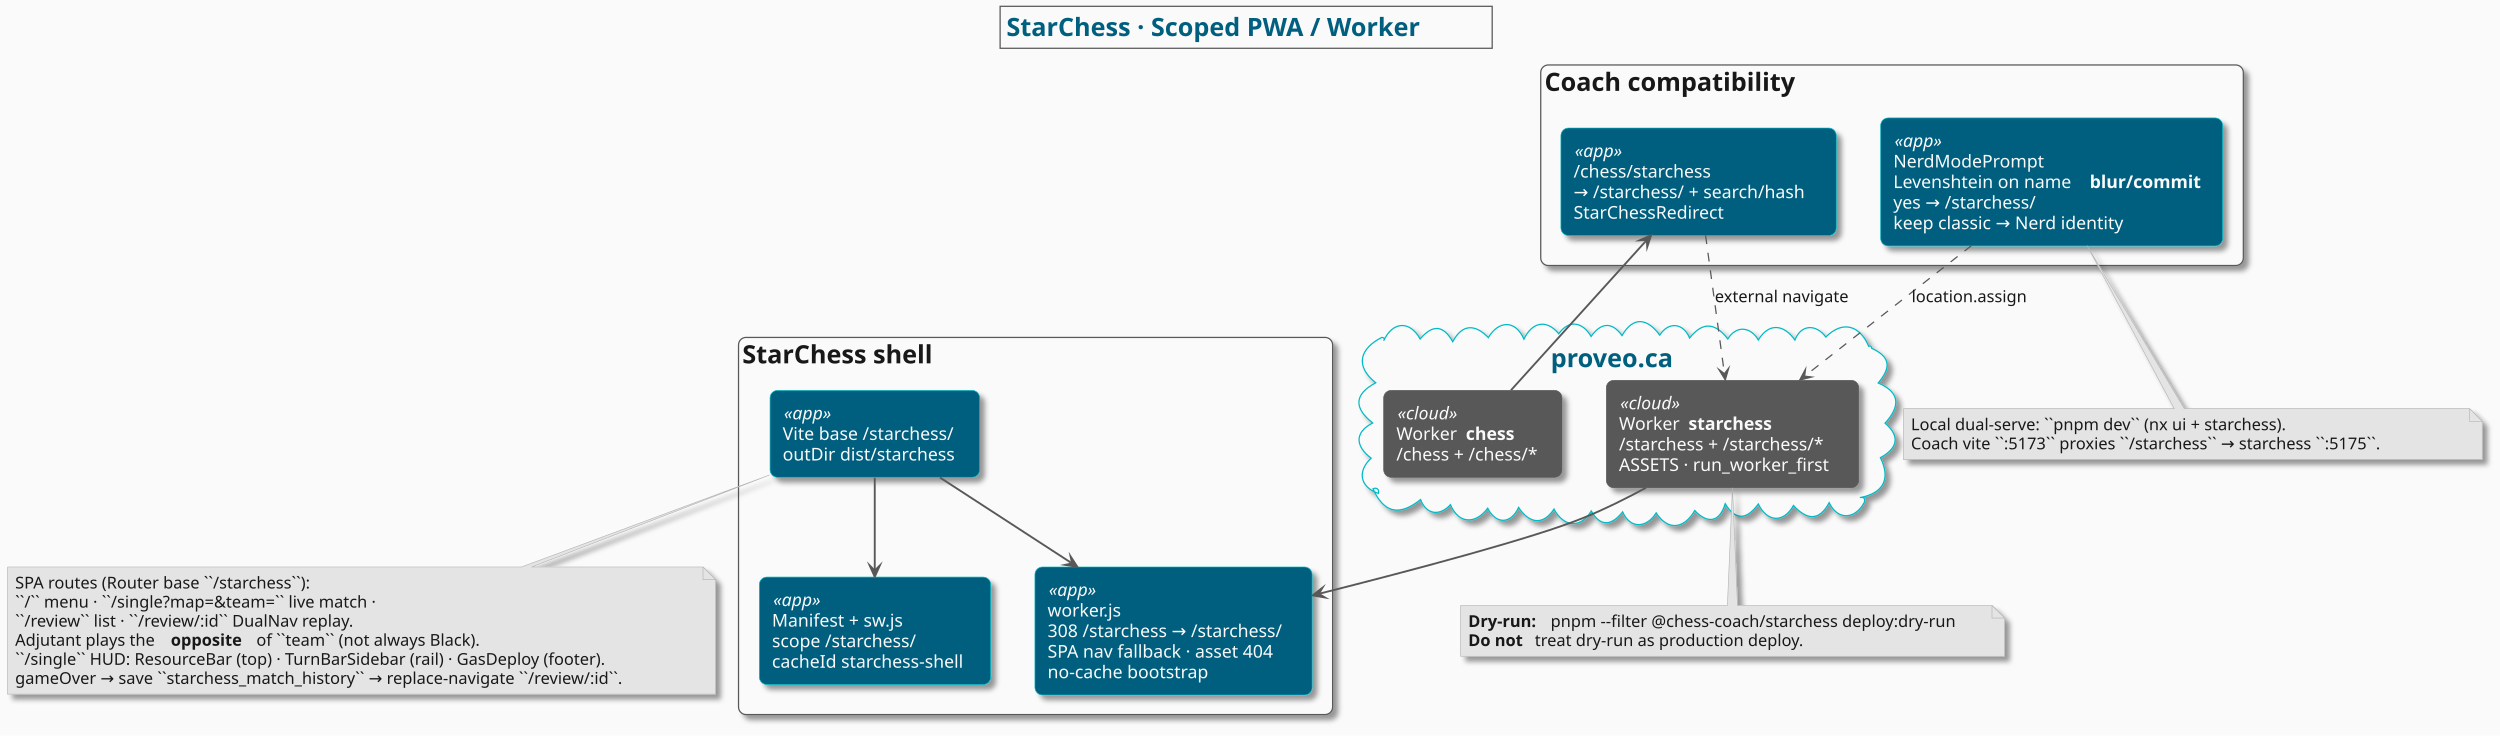
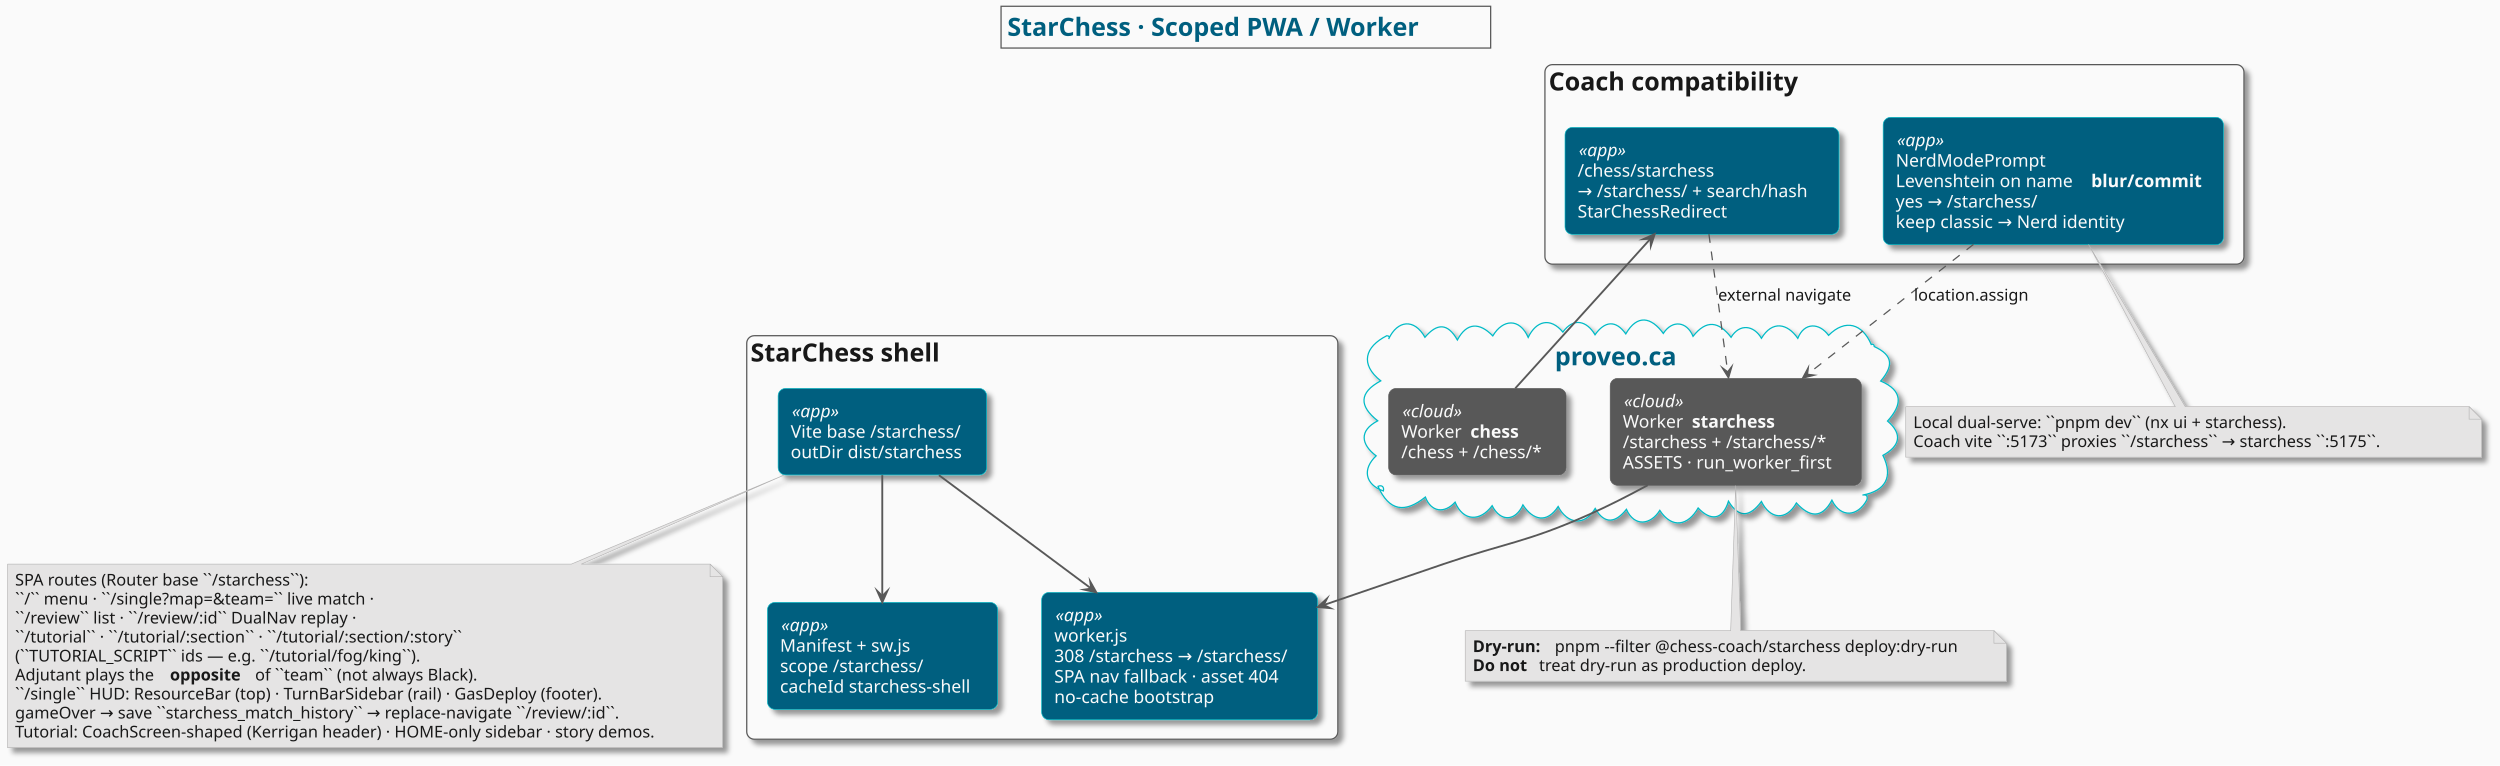
- <svg xmlns="http://www.w3.org/2000/svg" contentStyleType="text/css" data-diagram-type="DESCRIPTION" height="583px" preserveAspectRatio="none" style="width:1982px;height:583px;background:#FAFAFA;" version="1.1" viewBox="0 0 1982 583" width="1982px" zoomAndPan="magnify">
+ <svg xmlns="http://www.w3.org/2000/svg" contentStyleType="text/css" data-diagram-type="DESCRIPTION" height="610px" preserveAspectRatio="none" style="width:1992px;height:610px;background:#FAFAFA;" version="1.1" viewBox="0 0 1992 610" width="1992px" zoomAndPan="magnify">
  <defs>
-     <filter height="300%" id="fp97fmu4obu51" width="300%" x="-1" y="-1">
+     <filter height="300%" id="ftf1lg73y6xt2" width="300%" x="-1" y="-1">
      <feGaussianBlur result="blurOut" stdDeviation="2" />
      <feColorMatrix in="blurOut" result="blurOut2" type="matrix" values="0 0 0 0 0 0 0 0 0 0 0 0 0 0 0 0 0 0 .4 0" />
      <feOffset dx="4" dy="4" in="blurOut2" result="blurOut3" />
      <feBlend in="SourceGraphic" in2="blurOut3" mode="normal" />
    </filter>
  </defs>
  <g>
-     <rect fill="#FAFAFA" height="583" style="stroke:none;stroke-width:1;" width="1982" x="0" y="0" />
+     <rect fill="#FAFAFA" height="610" style="stroke:none;stroke-width:1;" width="1992" x="0" y="0" />
    <g class="title" data-source-line="8">
-       <rect fill="none" height="33.281" style="stroke:#585858;stroke-width:1;" width="390.117" x="792.888" y="5" />
-       <text fill="#005F7F" font-family="sans-serif" font-size="20" font-weight="700" lengthAdjust="spacing" textLength="380.117" x="797.888" y="28.564">StarChess · Scoped PWA / Worker</text>
+       <rect fill="none" height="33.281" style="stroke:#585858;stroke-width:1;" width="390.117" x="797.638" y="5" />
+       <text fill="#005F7F" font-family="sans-serif" font-size="20" font-weight="700" lengthAdjust="spacing" textLength="380.117" x="802.638" y="28.564">StarChess · Scoped PWA / Worker</text>
    </g>
    <g class="cluster" data-qualified-name="proveo.ca" data-source-line="10" id="ent0001">
-       <path d="M1096.951,270.163 C1103.983,255.042 1117.386,253.553 1125.906,268.741 C1135.659,257.292 1144.038,257.327 1151.723,270.877 C1159.365,256.649 1169.429,256.816 1179.946,267.638 C1188.06,254.099 1201.291,253.282 1208.169,268.837 C1214.462,255.744 1225.641,252.427 1235.805,264.603 C1244.268,252.717 1254.883,255.616 1261.428,266.74 C1268.982,255.979 1277.72,254.565 1285.918,266.029 C1295.128,250.142 1306.258,252.62 1315.82,265.666 C1323.016,254.592 1334.565,256.048 1339.522,267.974 C1350.121,254.535 1359.879,255.966 1369.81,268.745 C1376.62,257.606 1387.904,259.034 1394.009,269.532 C1402.573,255.399 1414.46,257.354 1422.987,269.572 C1428.115,256.587 1440.156,257.126 1447.511,267.204 C1460.965,253.669 1474.483,258.036 1481.5,274.498 C1483.007,273.95 1483.859,274.559 1483.91,276.143 C1499.289,283.209 1499.029,291.808 1489.039,303.611 C1507.16,311.346 1506.174,322.669 1494.469,335.486 C1506.999,346.135 1504.062,355.647 1490.8,362.836 C1499.253,379.973 1492.887,391.178 1474.5,394.498 C1477.717,393.847 1478.937,395.311 1477.978,398.391 C1470.953,411.427 1457.35,413.232 1450.159,398.558 C1441.957,413.852 1432.129,411.905 1421.868,400.76 C1413.776,415.174 1400.88,413.781 1393.996,399.583 C1385.164,411.591 1376.361,413.5 1367.747,399.365 C1363.245,414.2 1353.815,415.545 1343.587,404.766 C1335.525,418.805 1322.872,421.613 1313.018,406.655 C1305.82,418.209 1292.811,420.164 1286.423,405.824 C1278.085,416.3 1269.233,418.501 1261.567,405.123 C1252.841,419.779 1239.29,417.427 1232.035,403.597 C1222.894,417.435 1211.894,414.432 1203.96,402.293 C1197.986,415.484 1186.114,416.08 1179.442,402.944 C1170.082,415.51 1156.571,415.876 1149.914,400.125 C1141.514,409.302 1130.938,408.29 1126.219,396.052 C1109.883,409.104 1097.368,407.372 1088.5,387.498 C1091.651,386.173 1093.518,388.034 1092.783,391.202 C1078.066,386.046 1075.875,373.702 1087.016,363.218 C1074.985,354.105 1073.164,343.206 1088.265,335.307 C1073.32,323.509 1073.296,312.817 1090.677,303.468 C1073.828,290.09 1078.179,276.293 1095.5,267.498 C1097.293,267.523 1097.957,268.614 1096.951,270.163" fill="#FAFAFA" filter="url(#fp97fmu4obu51)" style="stroke:#00BAC6;stroke-width:1;" />
-       <text fill="#005F7F" font-family="sans-serif" font-size="20" font-weight="700" lengthAdjust="spacing" textLength="111.211" x="1229.395" y="291.062">proveo.ca</text>
+       <path d="M1106.451,270.163 C1113.483,255.042 1126.886,253.553 1135.406,268.741 C1145.159,257.292 1153.538,257.327 1161.223,270.877 C1168.865,256.649 1178.929,256.816 1189.446,267.638 C1197.56,254.099 1210.791,253.282 1217.669,268.837 C1223.962,255.744 1235.141,252.427 1245.305,264.603 C1253.768,252.717 1264.383,255.616 1270.928,266.74 C1278.482,255.979 1287.22,254.565 1295.418,266.029 C1304.628,250.142 1315.758,252.62 1325.32,265.666 C1332.516,254.592 1344.065,256.048 1349.022,267.974 C1359.621,254.535 1369.379,255.966 1379.31,268.745 C1386.12,257.606 1397.404,259.034 1403.509,269.532 C1412.073,255.399 1423.96,257.354 1432.487,269.572 C1437.615,256.587 1449.656,257.126 1457.011,267.204 C1470.465,253.669 1483.983,258.036 1491,274.498 C1492.507,273.95 1493.359,274.559 1493.41,276.143 C1508.789,283.209 1508.529,291.808 1498.539,303.611 C1516.66,311.346 1515.674,322.669 1503.969,335.486 C1516.499,346.135 1513.562,355.647 1500.3,362.836 C1508.753,379.973 1502.387,391.178 1484,394.498 C1487.217,393.847 1488.437,395.311 1487.478,398.391 C1480.453,411.427 1466.85,413.232 1459.659,398.558 C1451.457,413.852 1441.629,411.905 1431.368,400.76 C1423.276,415.174 1410.38,413.781 1403.496,399.583 C1394.664,411.591 1385.861,413.5 1377.247,399.365 C1372.745,414.2 1363.315,415.545 1353.087,404.766 C1345.025,418.805 1332.372,421.613 1322.518,406.655 C1315.32,418.209 1302.311,420.164 1295.923,405.824 C1287.585,416.3 1278.733,418.501 1271.067,405.123 C1262.341,419.779 1248.79,417.427 1241.535,403.597 C1232.394,417.435 1221.394,414.432 1213.46,402.293 C1207.486,415.484 1195.614,416.08 1188.942,402.944 C1179.582,415.51 1166.071,415.876 1159.414,400.125 C1151.014,409.302 1140.438,408.29 1135.719,396.052 C1119.383,409.104 1106.868,407.372 1098,387.498 C1101.151,386.173 1103.018,388.034 1102.283,391.202 C1087.566,386.046 1085.375,373.702 1096.516,363.218 C1084.485,354.105 1082.664,343.206 1097.765,335.307 C1082.82,323.509 1082.796,312.817 1100.177,303.468 C1083.328,290.09 1087.679,276.293 1105,267.498 C1106.793,267.523 1107.457,268.614 1106.451,270.163" fill="#FAFAFA" filter="url(#ftf1lg73y6xt2)" style="stroke:#00BAC6;stroke-width:1;" />
+       <text fill="#005F7F" font-family="sans-serif" font-size="20" font-weight="700" lengthAdjust="spacing" textLength="111.211" x="1238.895" y="291.062">proveo.ca</text>
    </g>
    <g class="cluster" data-qualified-name="StarChess shell" data-source-line="15" id="ent0004">
-       <rect fill="#FAFAFA" filter="url(#fp97fmu4obu51)" height="299" rx="6" ry="6" style="stroke:#585858;stroke-width:1;" width="471" x="585.5" y="267.498" />
-       <text fill="#181818" font-family="sans-serif" font-size="20" font-weight="700" lengthAdjust="spacing" textLength="173.994" x="588.5" y="288.062">StarChess shell</text>
+       <rect fill="#FAFAFA" filter="url(#ftf1lg73y6xt2)" height="321.5" rx="6" ry="6" style="stroke:#585858;stroke-width:1;" width="471" x="595" y="267.498" />
+       <text fill="#181818" font-family="sans-serif" font-size="20" font-weight="700" lengthAdjust="spacing" textLength="173.994" x="598" y="288.062">StarChess shell</text>
    </g>
    <g class="cluster" data-qualified-name="Coach compatibility" data-source-line="21" id="ent0008">
-       <rect fill="#FAFAFA" filter="url(#fp97fmu4obu51)" height="159" rx="6" ry="6" style="stroke:#585858;stroke-width:1;" width="557" x="1221.5" y="51.498" />
-       <text fill="#181818" font-family="sans-serif" font-size="20" font-weight="700" lengthAdjust="spacing" textLength="223.115" x="1224.5" y="72.062">Coach compatibility</text>
+       <rect fill="#FAFAFA" filter="url(#ftf1lg73y6xt2)" height="159" rx="6" ry="6" style="stroke:#585858;stroke-width:1;" width="557" x="1231" y="51.498" />
+       <text fill="#181818" font-family="sans-serif" font-size="20" font-weight="700" lengthAdjust="spacing" textLength="223.115" x="1234" y="72.062">Coach compatibility</text>
    </g>
    <g class="entity" data-qualified-name="proveo.ca.W" data-source-line="11" id="ent0002">
-       <rect fill="#585858" filter="url(#fp97fmu4obu51)" height="85.188" rx="6" ry="6" style="stroke:#585858;stroke-width:0.5;" width="200.093" x="1273.5" y="301.498" />
-       <text fill="#FAFAFA" font-family="sans-serif" font-size="14" font-style="italic" lengthAdjust="spacing" textLength="55.043" x="1284.5" y="324.493">«cloud»</text>
-       <text fill="#FAFAFA" font-family="sans-serif" font-size="14" lengthAdjust="spacing" textLength="50.641" x="1283.5" y="340.79">Worker</text>
-       <text fill="#FAFAFA" font-family="sans-serif" font-size="14" font-weight="700" lengthAdjust="spacing" textLength="75.804" x="1338.591" y="340.79">starchess</text>
-       <text fill="#FAFAFA" font-family="sans-serif" font-size="14" lengthAdjust="spacing" textLength="175.56" x="1283.5" y="357.087">/starchess + /starchess/*</text>
-       <text fill="#FAFAFA" font-family="sans-serif" font-size="14" lengthAdjust="spacing" textLength="180.093" x="1283.5" y="373.384">ASSETS · run_worker_first</text>
+       <rect fill="#585858" filter="url(#ftf1lg73y6xt2)" height="85.188" rx="6" ry="6" style="stroke:#585858;stroke-width:0.5;" width="200.093" x="1283" y="301.498" />
+       <text fill="#FAFAFA" font-family="sans-serif" font-size="14" font-style="italic" lengthAdjust="spacing" textLength="55.043" x="1294" y="324.493">«cloud»</text>
+       <text fill="#FAFAFA" font-family="sans-serif" font-size="14" lengthAdjust="spacing" textLength="50.641" x="1293" y="340.79">Worker</text>
+       <text fill="#FAFAFA" font-family="sans-serif" font-size="14" font-weight="700" lengthAdjust="spacing" textLength="75.804" x="1348.091" y="340.79">starchess</text>
+       <text fill="#FAFAFA" font-family="sans-serif" font-size="14" lengthAdjust="spacing" textLength="175.56" x="1293" y="357.087">/starchess + /starchess/*</text>
+       <text fill="#FAFAFA" font-family="sans-serif" font-size="14" lengthAdjust="spacing" textLength="180.093" x="1293" y="373.384">ASSETS · run_worker_first</text>
    </g>
    <g class="entity" data-qualified-name="proveo.ca.C" data-source-line="12" id="ent0003">
-       <rect fill="#585858" filter="url(#fp97fmu4obu51)" height="68.891" rx="6" ry="6" style="stroke:#585858;stroke-width:0.5;" width="141.324" x="1097" y="309.498" />
-       <text fill="#FAFAFA" font-family="sans-serif" font-size="14" font-style="italic" lengthAdjust="spacing" textLength="55.043" x="1108" y="332.493">«cloud»</text>
-       <text fill="#FAFAFA" font-family="sans-serif" font-size="14" lengthAdjust="spacing" textLength="50.641" x="1107" y="348.79">Worker</text>
-       <text fill="#FAFAFA" font-family="sans-serif" font-size="14" font-weight="700" lengthAdjust="spacing" textLength="44.427" x="1162.091" y="348.79">chess</text>
-       <text fill="#FAFAFA" font-family="sans-serif" font-size="14" lengthAdjust="spacing" textLength="121.324" x="1107" y="365.087">/chess + /chess/*</text>
+       <rect fill="#585858" filter="url(#ftf1lg73y6xt2)" height="68.891" rx="6" ry="6" style="stroke:#585858;stroke-width:0.5;" width="141.324" x="1106.5" y="309.498" />
+       <text fill="#FAFAFA" font-family="sans-serif" font-size="14" font-style="italic" lengthAdjust="spacing" textLength="55.043" x="1117.5" y="332.493">«cloud»</text>
+       <text fill="#FAFAFA" font-family="sans-serif" font-size="14" lengthAdjust="spacing" textLength="50.641" x="1116.5" y="348.79">Worker</text>
+       <text fill="#FAFAFA" font-family="sans-serif" font-size="14" font-weight="700" lengthAdjust="spacing" textLength="44.427" x="1171.591" y="348.79">chess</text>
+       <text fill="#FAFAFA" font-family="sans-serif" font-size="14" lengthAdjust="spacing" textLength="121.324" x="1116.5" y="365.087">/chess + /chess/*</text>
    </g>
    <g class="entity" data-qualified-name="StarChess shell.V" data-source-line="16" id="ent0005">
-       <rect fill="#005F7F" filter="url(#fp97fmu4obu51)" height="68.891" rx="6" ry="6" style="stroke:#00BAC6;stroke-width:0.5;" width="166.166" x="610.5" y="309.498" />
-       <text fill="#FAFAFA" font-family="sans-serif" font-size="14" font-style="italic" lengthAdjust="spacing" textLength="43.483" x="621.5" y="332.493">«app»</text>
-       <text fill="#FAFAFA" font-family="sans-serif" font-size="14" lengthAdjust="spacing" textLength="146.166" x="620.5" y="348.79">Vite base /starchess/</text>
-       <text fill="#FAFAFA" font-family="sans-serif" font-size="14" lengthAdjust="spacing" textLength="144.97" x="620.5" y="365.087">outDir dist/starchess</text>
+       <rect fill="#005F7F" filter="url(#ftf1lg73y6xt2)" height="68.891" rx="6" ry="6" style="stroke:#00BAC6;stroke-width:0.5;" width="166.166" x="620" y="309.498" />
+       <text fill="#FAFAFA" font-family="sans-serif" font-size="14" font-style="italic" lengthAdjust="spacing" textLength="43.483" x="631" y="332.493">«app»</text>
+       <text fill="#FAFAFA" font-family="sans-serif" font-size="14" lengthAdjust="spacing" textLength="146.166" x="630" y="348.79">Vite base /starchess/</text>
+       <text fill="#FAFAFA" font-family="sans-serif" font-size="14" lengthAdjust="spacing" textLength="144.97" x="630" y="365.087">outDir dist/starchess</text>
    </g>
    <g class="entity" data-qualified-name="StarChess shell.P" data-source-line="17" id="ent0006">
-       <rect fill="#005F7F" filter="url(#fp97fmu4obu51)" height="85.188" rx="6" ry="6" style="stroke:#00BAC6;stroke-width:0.5;" width="183.427" x="602" y="457.498" />
-       <text fill="#FAFAFA" font-family="sans-serif" font-size="14" font-style="italic" lengthAdjust="spacing" textLength="43.483" x="613" y="480.493">«app»</text>
-       <text fill="#FAFAFA" font-family="sans-serif" font-size="14" lengthAdjust="spacing" textLength="114.755" x="612" y="496.79">Manifest + sw.js</text>
-       <text fill="#FAFAFA" font-family="sans-serif" font-size="14" lengthAdjust="spacing" textLength="121.83" x="612" y="513.087">scope /starchess/</text>
-       <text fill="#FAFAFA" font-family="sans-serif" font-size="14" lengthAdjust="spacing" textLength="163.427" x="612" y="529.384">cacheId starchess-shell</text>
+       <rect fill="#005F7F" filter="url(#ftf1lg73y6xt2)" height="85.188" rx="6" ry="6" style="stroke:#00BAC6;stroke-width:0.5;" width="183.427" x="611.5" y="479.998" />
+       <text fill="#FAFAFA" font-family="sans-serif" font-size="14" font-style="italic" lengthAdjust="spacing" textLength="43.483" x="622.5" y="502.993">«app»</text>
+       <text fill="#FAFAFA" font-family="sans-serif" font-size="14" lengthAdjust="spacing" textLength="114.755" x="621.5" y="519.29">Manifest + sw.js</text>
+       <text fill="#FAFAFA" font-family="sans-serif" font-size="14" lengthAdjust="spacing" textLength="121.83" x="621.5" y="535.587">scope /starchess/</text>
+       <text fill="#FAFAFA" font-family="sans-serif" font-size="14" lengthAdjust="spacing" textLength="163.427" x="621.5" y="551.884">cacheId starchess-shell</text>
    </g>
    <g class="entity" data-qualified-name="StarChess shell.J" data-source-line="18" id="ent0007">
-       <rect fill="#005F7F" filter="url(#fp97fmu4obu51)" height="101.484" rx="6" ry="6" style="stroke:#00BAC6;stroke-width:0.5;" width="219.732" x="820.5" y="449.498" />
-       <text fill="#FAFAFA" font-family="sans-serif" font-size="14" font-style="italic" lengthAdjust="spacing" textLength="43.483" x="831.5" y="472.493">«app»</text>
-       <text fill="#FAFAFA" font-family="sans-serif" font-size="14" lengthAdjust="spacing" textLength="63.882" x="830.5" y="488.79">worker.js</text>
-       <text fill="#FAFAFA" font-family="sans-serif" font-size="14" lengthAdjust="spacing" textLength="199.732" x="830.5" y="505.087">308 /starchess → /starchess/</text>
-       <text fill="#FAFAFA" font-family="sans-serif" font-size="14" lengthAdjust="spacing" textLength="197.894" x="830.5" y="521.384">SPA nav fallback · asset 404</text>
-       <text fill="#FAFAFA" font-family="sans-serif" font-size="14" lengthAdjust="spacing" textLength="135.912" x="830.5" y="537.681">no-cache bootstrap</text>
+       <rect fill="#005F7F" filter="url(#ftf1lg73y6xt2)" height="101.484" rx="6" ry="6" style="stroke:#00BAC6;stroke-width:0.5;" width="219.732" x="830" y="471.998" />
+       <text fill="#FAFAFA" font-family="sans-serif" font-size="14" font-style="italic" lengthAdjust="spacing" textLength="43.483" x="841" y="494.993">«app»</text>
+       <text fill="#FAFAFA" font-family="sans-serif" font-size="14" lengthAdjust="spacing" textLength="63.882" x="840" y="511.29">worker.js</text>
+       <text fill="#FAFAFA" font-family="sans-serif" font-size="14" lengthAdjust="spacing" textLength="199.732" x="840" y="527.587">308 /starchess → /starchess/</text>
+       <text fill="#FAFAFA" font-family="sans-serif" font-size="14" lengthAdjust="spacing" textLength="197.894" x="840" y="543.884">SPA nav fallback · asset 404</text>
+       <text fill="#FAFAFA" font-family="sans-serif" font-size="14" lengthAdjust="spacing" textLength="135.912" x="840" y="560.181">no-cache bootstrap</text>
    </g>
    <g class="entity" data-qualified-name="Coach compatibility.R" data-source-line="22" id="ent0009">
-       <rect fill="#005F7F" filter="url(#fp97fmu4obu51)" height="85.188" rx="6" ry="6" style="stroke:#00BAC6;stroke-width:0.5;" width="218.283" x="1237.5" y="101.498" />
-       <text fill="#FAFAFA" font-family="sans-serif" font-size="14" font-style="italic" lengthAdjust="spacing" textLength="43.483" x="1248.5" y="124.493">«app»</text>
-       <text fill="#FAFAFA" font-family="sans-serif" font-size="14" lengthAdjust="spacing" textLength="116.095" x="1247.5" y="140.79">/chess/starchess</text>
-       <text fill="#FAFAFA" font-family="sans-serif" font-size="14" lengthAdjust="spacing" textLength="198.283" x="1247.5" y="157.087">→ /starchess/ + search/hash</text>
-       <text fill="#FAFAFA" font-family="sans-serif" font-size="14" lengthAdjust="spacing" textLength="129.233" x="1247.5" y="173.384">StarChessRedirect</text>
+       <rect fill="#005F7F" filter="url(#ftf1lg73y6xt2)" height="85.188" rx="6" ry="6" style="stroke:#00BAC6;stroke-width:0.5;" width="218.283" x="1247" y="101.498" />
+       <text fill="#FAFAFA" font-family="sans-serif" font-size="14" font-style="italic" lengthAdjust="spacing" textLength="43.483" x="1258" y="124.493">«app»</text>
+       <text fill="#FAFAFA" font-family="sans-serif" font-size="14" lengthAdjust="spacing" textLength="116.095" x="1257" y="140.79">/chess/starchess</text>
+       <text fill="#FAFAFA" font-family="sans-serif" font-size="14" lengthAdjust="spacing" textLength="198.283" x="1257" y="157.087">→ /starchess/ + search/hash</text>
+       <text fill="#FAFAFA" font-family="sans-serif" font-size="14" lengthAdjust="spacing" textLength="129.233" x="1257" y="173.384">StarChessRedirect</text>
    </g>
    <g class="entity" data-qualified-name="Coach compatibility.N" data-source-line="23" id="ent0010">
-       <rect fill="#005F7F" filter="url(#fp97fmu4obu51)" height="101.484" rx="6" ry="6" style="stroke:#00BAC6;stroke-width:0.5;" width="271.098" x="1491" y="93.498" />
-       <text fill="#FAFAFA" font-family="sans-serif" font-size="14" font-style="italic" lengthAdjust="spacing" textLength="43.483" x="1502" y="116.493">«app»</text>
-       <text fill="#FAFAFA" font-family="sans-serif" font-size="14" lengthAdjust="spacing" textLength="122.65" x="1501" y="132.79">NerdModePrompt</text>
-       <text fill="#FAFAFA" font-family="sans-serif" font-size="14" lengthAdjust="spacing" textLength="151.259" x="1501" y="149.087">Levenshtein on name</text>
-       <text fill="#FAFAFA" font-family="sans-serif" font-size="14" font-weight="700" lengthAdjust="spacing" textLength="95.389" x="1656.709" y="149.087">blur/commit</text>
-       <text fill="#FAFAFA" font-family="sans-serif" font-size="14" lengthAdjust="spacing" textLength="121.147" x="1501" y="165.384">yes → /starchess/</text>
-       <text fill="#FAFAFA" font-family="sans-serif" font-size="14" lengthAdjust="spacing" textLength="197.237" x="1501" y="181.681">keep classic → Nerd identity</text>
+       <rect fill="#005F7F" filter="url(#ftf1lg73y6xt2)" height="101.484" rx="6" ry="6" style="stroke:#00BAC6;stroke-width:0.5;" width="271.098" x="1500.5" y="93.498" />
+       <text fill="#FAFAFA" font-family="sans-serif" font-size="14" font-style="italic" lengthAdjust="spacing" textLength="43.483" x="1511.5" y="116.493">«app»</text>
+       <text fill="#FAFAFA" font-family="sans-serif" font-size="14" lengthAdjust="spacing" textLength="122.65" x="1510.5" y="132.79">NerdModePrompt</text>
+       <text fill="#FAFAFA" font-family="sans-serif" font-size="14" lengthAdjust="spacing" textLength="151.259" x="1510.5" y="149.087">Levenshtein on name</text>
+       <text fill="#FAFAFA" font-family="sans-serif" font-size="14" font-weight="700" lengthAdjust="spacing" textLength="95.389" x="1666.209" y="149.087">blur/commit</text>
+       <text fill="#FAFAFA" font-family="sans-serif" font-size="14" lengthAdjust="spacing" textLength="121.147" x="1510.5" y="165.384">yes → /starchess/</text>
+       <text fill="#FAFAFA" font-family="sans-serif" font-size="14" lengthAdjust="spacing" textLength="197.237" x="1510.5" y="181.681">keep classic → Nerd identity</text>
    </g>
    <g class="entity" data-qualified-name="GMN17" data-source-line="34" id="ent0018">
-       <path d="M6,449.498 L6,550.295 A0,0 0 0 0 6,550.295 L567.344,550.295 A0,0 0 0 0 567.344,550.295 L567.344,459.498 L557.344,449.498 L421.41,449.498 L610.16,376.538 L413.41,449.498 L6,449.498 A0,0 0 0 0 6,449.498" fill="#E5E4E4" filter="url(#fp97fmu4obu51)" style="stroke:#B4B3B3;stroke-width:0.5;" />
-       <path d="M557.344,449.498 L557.344,459.498 L567.344,459.498 L557.344,449.498" fill="#E5E4E4" style="stroke:#B4B3B3;stroke-width:0.5;" />
+       <path d="M6,449.498 L6,595.693 A0,0 0 0 0 6,595.693 L575.818,595.693 A0,0 0 0 0 575.818,595.693 L575.818,459.498 L565.818,449.498 L463.17,449.498 L624.54,378.608 L455.17,449.498 L6,449.498 A0,0 0 0 0 6,449.498" fill="#E5E4E4" filter="url(#ftf1lg73y6xt2)" style="stroke:#B4B3B3;stroke-width:0.5;" />
+       <path d="M565.818,449.498 L565.818,459.498 L575.818,459.498 L565.818,449.498" fill="#E5E4E4" style="stroke:#B4B3B3;stroke-width:0.5;" />
      <text fill="#181818" font-family="sans-serif" font-size="13" lengthAdjust="spacing" textLength="264.589" x="12" y="466.565">SPA routes (Router base ``/starchess``):</text>
      <text fill="#181818" font-family="sans-serif" font-size="13" lengthAdjust="spacing" textLength="334.902" x="12" y="481.698">``/`` menu · ``/single?map=&amp;team=`` live match ·</text>
-       <text fill="#181818" font-family="sans-serif" font-size="13" lengthAdjust="spacing" textLength="312.038" x="12" y="496.831">``/review`` list · ``/review/:id`` DualNav replay.</text>
-       <text fill="#181818" font-family="sans-serif" font-size="13" lengthAdjust="spacing" textLength="119.291" x="12" y="511.963">Adjutant plays the</text>
-       <text fill="#181818" font-family="sans-serif" font-size="13" font-weight="700" lengthAdjust="spacing" textLength="63.699" x="135.424" y="511.963">opposite</text>
-       <text fill="#181818" font-family="sans-serif" font-size="13" lengthAdjust="spacing" textLength="204.166" x="203.255" y="511.963">of ``team`` (not always Black).</text>
-       <text fill="#181818" font-family="sans-serif" font-size="13" lengthAdjust="spacing" textLength="518.045" x="12" y="527.096">``/single`` HUD: ResourceBar (top) · TurnBarSidebar (rail) · GasDeploy (footer).</text>
-       <text fill="#181818" font-family="sans-serif" font-size="13" lengthAdjust="spacing" textLength="540.344" x="12" y="542.229">gameOver → save ``starchess_match_history`` → replace-navigate ``/review/:id``.</text>
+       <text fill="#181818" font-family="sans-serif" font-size="13" lengthAdjust="spacing" textLength="316.17" x="12" y="496.831">``/review`` list · ``/review/:id`` DualNav replay ·</text>
+       <text fill="#181818" font-family="sans-serif" font-size="13" lengthAdjust="spacing" textLength="409.481" x="12" y="511.963">``/tutorial`` · ``/tutorial/:section`` · ``/tutorial/:section/:story``</text>
+       <text fill="#181818" font-family="sans-serif" font-size="13" lengthAdjust="spacing" textLength="364.54" x="12" y="527.096">(``TUTORIAL_SCRIPT`` ids — e.g. ``/tutorial/fog/king``).</text>
+       <text fill="#181818" font-family="sans-serif" font-size="13" lengthAdjust="spacing" textLength="119.291" x="12" y="542.229">Adjutant plays the</text>
+       <text fill="#181818" font-family="sans-serif" font-size="13" font-weight="700" lengthAdjust="spacing" textLength="63.699" x="135.424" y="542.229">opposite</text>
+       <text fill="#181818" font-family="sans-serif" font-size="13" lengthAdjust="spacing" textLength="204.166" x="203.255" y="542.229">of ``team`` (not always Black).</text>
+       <text fill="#181818" font-family="sans-serif" font-size="13" lengthAdjust="spacing" textLength="518.045" x="12" y="557.362">``/single`` HUD: ResourceBar (top) · TurnBarSidebar (rail) · GasDeploy (footer).</text>
+       <text fill="#181818" font-family="sans-serif" font-size="13" lengthAdjust="spacing" textLength="540.344" x="12" y="572.495">gameOver → save ``starchess_match_history`` → replace-navigate ``/review/:id``.</text>
+       <text fill="#181818" font-family="sans-serif" font-size="13" lengthAdjust="spacing" textLength="548.818" x="12" y="587.627">Tutorial: CoachScreen-shaped (Kerrigan header) · HOME-only sidebar · story demos.</text>
    </g>
-     <g class="entity" data-qualified-name="GMN20" data-source-line="43" id="ent0021">
-       <path d="M1509,323.998 L1509,364.264 A0,0 0 0 0 1509,364.264 L1967.893,364.264 A0,0 0 0 0 1967.893,364.264 L1967.893,333.998 L1957.893,323.998 L1731.71,323.998 L1654.62,194.708 L1723.71,323.998 L1509,323.998 A0,0 0 0 0 1509,323.998" fill="#E5E4E4" filter="url(#fp97fmu4obu51)" style="stroke:#B4B3B3;stroke-width:0.5;" />
-       <path d="M1957.893,323.998 L1957.893,333.998 L1967.893,333.998 L1957.893,323.998" fill="#E5E4E4" style="stroke:#B4B3B3;stroke-width:0.5;" />
-       <text fill="#181818" font-family="sans-serif" font-size="13" lengthAdjust="spacing" textLength="338.209" x="1515" y="341.065">Local dual-serve: ``pnpm dev`` (nx ui + starchess).</text>
-       <text fill="#181818" font-family="sans-serif" font-size="13" lengthAdjust="spacing" textLength="437.893" x="1515" y="356.198">Coach vite ``:5173`` proxies ``/starchess`` → starchess ``:5175``.</text>
+     <g class="entity" data-qualified-name="GMN20" data-source-line="46" id="ent0021">
+       <path d="M1518.5,323.998 L1518.5,364.264 A0,0 0 0 0 1518.5,364.264 L1977.393,364.264 A0,0 0 0 0 1977.393,364.264 L1977.393,333.998 L1967.393,323.998 L1741.21,323.998 L1664.12,194.708 L1733.21,323.998 L1518.5,323.998 A0,0 0 0 0 1518.5,323.998" fill="#E5E4E4" filter="url(#ftf1lg73y6xt2)" style="stroke:#B4B3B3;stroke-width:0.5;" />
+       <path d="M1967.393,323.998 L1967.393,333.998 L1977.393,333.998 L1967.393,323.998" fill="#E5E4E4" style="stroke:#B4B3B3;stroke-width:0.5;" />
+       <text fill="#181818" font-family="sans-serif" font-size="13" lengthAdjust="spacing" textLength="338.209" x="1524.5" y="341.065">Local dual-serve: ``pnpm dev`` (nx ui + starchess).</text>
+       <text fill="#181818" font-family="sans-serif" font-size="13" lengthAdjust="spacing" textLength="437.893" x="1524.5" y="356.198">Coach vite ``:5173`` proxies ``/starchess`` → starchess ``:5175``.</text>
    </g>
-     <g class="entity" data-qualified-name="GMN23" data-source-line="48" id="ent0024">
-       <path d="M1158,479.998 L1158,520.264 A0,0 0 0 0 1158,520.264 L1589.262,520.264 A0,0 0 0 0 1589.262,520.264 L1589.262,489.998 L1579.262,479.998 L1377.5,479.998 L1373.5,386.668 L1369.5,479.998 L1158,479.998 A0,0 0 0 0 1158,479.998" fill="#E5E4E4" filter="url(#fp97fmu4obu51)" style="stroke:#B4B3B3;stroke-width:0.5;" />
-       <path d="M1579.262,479.998 L1579.262,489.998 L1589.262,489.998 L1579.262,479.998" fill="#E5E4E4" style="stroke:#B4B3B3;stroke-width:0.5;" />
-       <text fill="#181818" font-family="sans-serif" font-size="13" font-weight="700" lengthAdjust="spacing" textLength="61.191" x="1164" y="497.065">Dry-run:</text>
-       <text fill="#181818" font-family="sans-serif" font-size="13" lengthAdjust="spacing" textLength="344.938" x="1229.324" y="497.065">pnpm --filter @chess-coach/starchess deploy:dry-run</text>
-       <text fill="#181818" font-family="sans-serif" font-size="13" font-weight="700" lengthAdjust="spacing" textLength="48.648" x="1164" y="512.198">Do not</text>
-       <text fill="#181818" font-family="sans-serif" font-size="13" lengthAdjust="spacing" textLength="228.56" x="1216.781" y="512.198">treat dry-run as production deploy.</text>
+     <g class="entity" data-qualified-name="GMN23" data-source-line="51" id="ent0024">
+       <path d="M1167.5,502.498 L1167.5,542.764 A0,0 0 0 0 1167.5,542.764 L1598.762,542.764 A0,0 0 0 0 1598.762,542.764 L1598.762,512.498 L1588.762,502.498 L1387,502.498 L1383,386.828 L1379,502.498 L1167.5,502.498 A0,0 0 0 0 1167.5,502.498" fill="#E5E4E4" filter="url(#ftf1lg73y6xt2)" style="stroke:#B4B3B3;stroke-width:0.5;" />
+       <path d="M1588.762,502.498 L1588.762,512.498 L1598.762,512.498 L1588.762,502.498" fill="#E5E4E4" style="stroke:#B4B3B3;stroke-width:0.5;" />
+       <text fill="#181818" font-family="sans-serif" font-size="13" font-weight="700" lengthAdjust="spacing" textLength="61.191" x="1173.5" y="519.565">Dry-run:</text>
+       <text fill="#181818" font-family="sans-serif" font-size="13" lengthAdjust="spacing" textLength="344.938" x="1238.824" y="519.565">pnpm --filter @chess-coach/starchess deploy:dry-run</text>
+       <text fill="#181818" font-family="sans-serif" font-size="13" font-weight="700" lengthAdjust="spacing" textLength="48.648" x="1173.5" y="534.698">Do not</text>
+       <text fill="#181818" font-family="sans-serif" font-size="13" lengthAdjust="spacing" textLength="228.56" x="1226.281" y="534.698">treat dry-run as production deploy.</text>
    </g>
    <g class="link" data-entity-1="ent0005" data-entity-2="ent0006" data-link-type="dependency" data-source-line="26" id="lnk11">
-       <path d="M693.5,378.798 C693.5,401.898 693.5,427.688 693.5,452.318" fill="none" id="V-to-P" style="stroke:#585858;stroke-width:1.5;" />
-       <polygon fill="#585858" points="693.5,457.318,697.5,448.318,693.5,452.318,689.5,448.318,693.5,457.318" style="stroke:#585858;stroke-width:1.5;stroke-linejoin:miter;stroke-miterlimit:10;" />
+       <path d="M703,378.608 C703,407.418 703,444.028 703,474.918" fill="none" id="V-to-P" style="stroke:#585858;stroke-width:1.5;" />
+       <polygon fill="#585858" points="703,479.918,707,470.918,703,474.918,699,470.918,703,479.918" style="stroke:#585858;stroke-width:1.5;stroke-linejoin:miter;stroke-miterlimit:10;" />
    </g>
    <g class="link" data-entity-1="ent0005" data-entity-2="ent0007" data-link-type="dependency" data-source-line="27" id="lnk12">
-       <path d="M745.22,378.608 C777.09,399.318 814.338,423.513 849.938,446.653" fill="none" id="V-to-J" style="stroke:#585858;stroke-width:1.5;" />
-       <polygon fill="#585858" points="854.13,449.378,848.764,441.119,849.938,446.653,844.404,447.827,854.13,449.378" style="stroke:#585858;stroke-width:1.5;stroke-linejoin:miter;stroke-miterlimit:10;" />
+       <path d="M748.14,378.608 C783.59,405.018 829.48,439.192 869.51,469.002" fill="none" id="V-to-J" style="stroke:#585858;stroke-width:1.5;" />
+       <polygon fill="#585858" points="873.52,471.988,868.691,463.404,869.51,469.002,863.913,469.821,873.52,471.988" style="stroke:#585858;stroke-width:1.5;stroke-linejoin:miter;stroke-miterlimit:10;" />
    </g>
    <g class="link" data-entity-1="ent0002" data-entity-2="ent0007" data-link-type="dependency" data-source-line="28" id="lnk13">
-       <path d="M1304.99,386.658 C1289.1,395.288 1272,403.788 1255.5,410.498 C1216.57,426.338 1123.728,451.065 1045.548,470.785" fill="none" id="W-to-J" style="stroke:#585858;stroke-width:1.5;" />
-       <polygon fill="#585858" points="1040.7,472.008,1050.405,473.685,1045.548,470.785,1048.448,465.928,1040.7,472.008" style="stroke:#585858;stroke-width:1.5;stroke-linejoin:miter;stroke-miterlimit:10;" />
+       <path d="M1312.92,386.598 C1297.4,395.048 1280.85,403.478 1265,410.498 C1215.65,432.348 1201.08,432.078 1150,449.498 C1117.53,460.568 1086.99,471.027 1054.78,482.067" fill="none" id="W-to-J" style="stroke:#585858;stroke-width:1.5;" />
+       <polygon fill="#585858" points="1050.05,483.688,1059.861,484.554,1054.78,482.067,1057.267,476.986,1050.05,483.688" style="stroke:#585858;stroke-width:1.5;stroke-linejoin:miter;stroke-miterlimit:10;" />
    </g>
    <g class="link" data-entity-1="ent0003" data-entity-2="ent0009" data-link-type="dependency" data-source-line="29" id="lnk14">
-       <path d="M1197.85,309.428 C1228.52,275.498 1272.617,226.727 1305.627,190.217" fill="none" id="C-to-R" style="stroke:#585858;stroke-width:1.5;" />
-       <polygon fill="#585858" points="1308.98,186.508,1299.977,190.501,1305.627,190.217,1305.911,195.867,1308.98,186.508" style="stroke:#585858;stroke-width:1.5;stroke-linejoin:miter;stroke-miterlimit:10;" />
+       <path d="M1207.35,309.428 C1238.02,275.498 1282.117,226.727 1315.127,190.217" fill="none" id="C-to-R" style="stroke:#585858;stroke-width:1.5;" />
+       <polygon fill="#585858" points="1318.48,186.508,1309.477,190.501,1315.127,190.217,1315.411,195.867,1318.48,186.508" style="stroke:#585858;stroke-width:1.5;stroke-linejoin:miter;stroke-miterlimit:10;" />
    </g>
    <g class="link" data-entity-1="ent0009" data-entity-2="ent0002" data-link-type="dependency" data-source-line="30" id="lnk15">
-       <path d="M1352.16,186.508 C1356.75,220.188 1362.525,262.494 1367.125,296.254" fill="none" id="R-to-W" style="stroke:#585858;stroke-width:1;stroke-dasharray:7,7;" />
-       <polygon fill="#585858" points="1367.8,301.208,1370.548,291.75,1367.125,296.254,1362.621,292.83,1367.8,301.208" style="stroke:#585858;stroke-width:1;stroke-linejoin:miter;stroke-miterlimit:10;" />
-       <text fill="#181818" font-family="sans-serif" font-size="13" lengthAdjust="spacing" textLength="114.905" x="1359.5" y="239.565">external navigate</text>
+       <path d="M1361.66,186.508 C1366.25,220.188 1372.025,262.494 1376.625,296.254" fill="none" id="R-to-W" style="stroke:#585858;stroke-width:1;stroke-dasharray:7,7;" />
+       <polygon fill="#585858" points="1377.3,301.208,1380.048,291.75,1376.625,296.254,1372.121,292.83,1377.3,301.208" style="stroke:#585858;stroke-width:1;stroke-linejoin:miter;stroke-miterlimit:10;" />
+       <text fill="#181818" font-family="sans-serif" font-size="13" lengthAdjust="spacing" textLength="114.905" x="1369" y="239.565">external navigate</text>
    </g>
    <g class="link" data-entity-1="ent0010" data-entity-2="ent0002" data-link-type="dependency" data-source-line="31" id="lnk16">
-       <path d="M1562.98,194.708 C1520.97,227.588 1470.458,267.117 1430.718,298.217" fill="none" id="N-to-W" style="stroke:#585858;stroke-width:1;stroke-dasharray:7,7;" />
-       <polygon fill="#585858" points="1426.78,301.298,1436.333,298.901,1430.718,298.217,1431.402,292.601,1426.78,301.298" style="stroke:#585858;stroke-width:1;stroke-linejoin:miter;stroke-miterlimit:10;" />
-       <text fill="#181818" font-family="sans-serif" font-size="13" lengthAdjust="spacing" textLength="97.329" x="1515.5" y="239.565">location.assign</text>
+       <path d="M1572.48,194.708 C1530.47,227.588 1479.958,267.117 1440.218,298.217" fill="none" id="N-to-W" style="stroke:#585858;stroke-width:1;stroke-dasharray:7,7;" />
+       <polygon fill="#585858" points="1436.28,301.298,1445.833,298.901,1440.218,298.217,1440.902,292.601,1436.28,301.298" style="stroke:#585858;stroke-width:1;stroke-linejoin:miter;stroke-miterlimit:10;" />
+       <text fill="#181818" font-family="sans-serif" font-size="13" lengthAdjust="spacing" textLength="97.329" x="1525" y="239.565">location.assign</text>
    </g>
  </g>
</svg>
